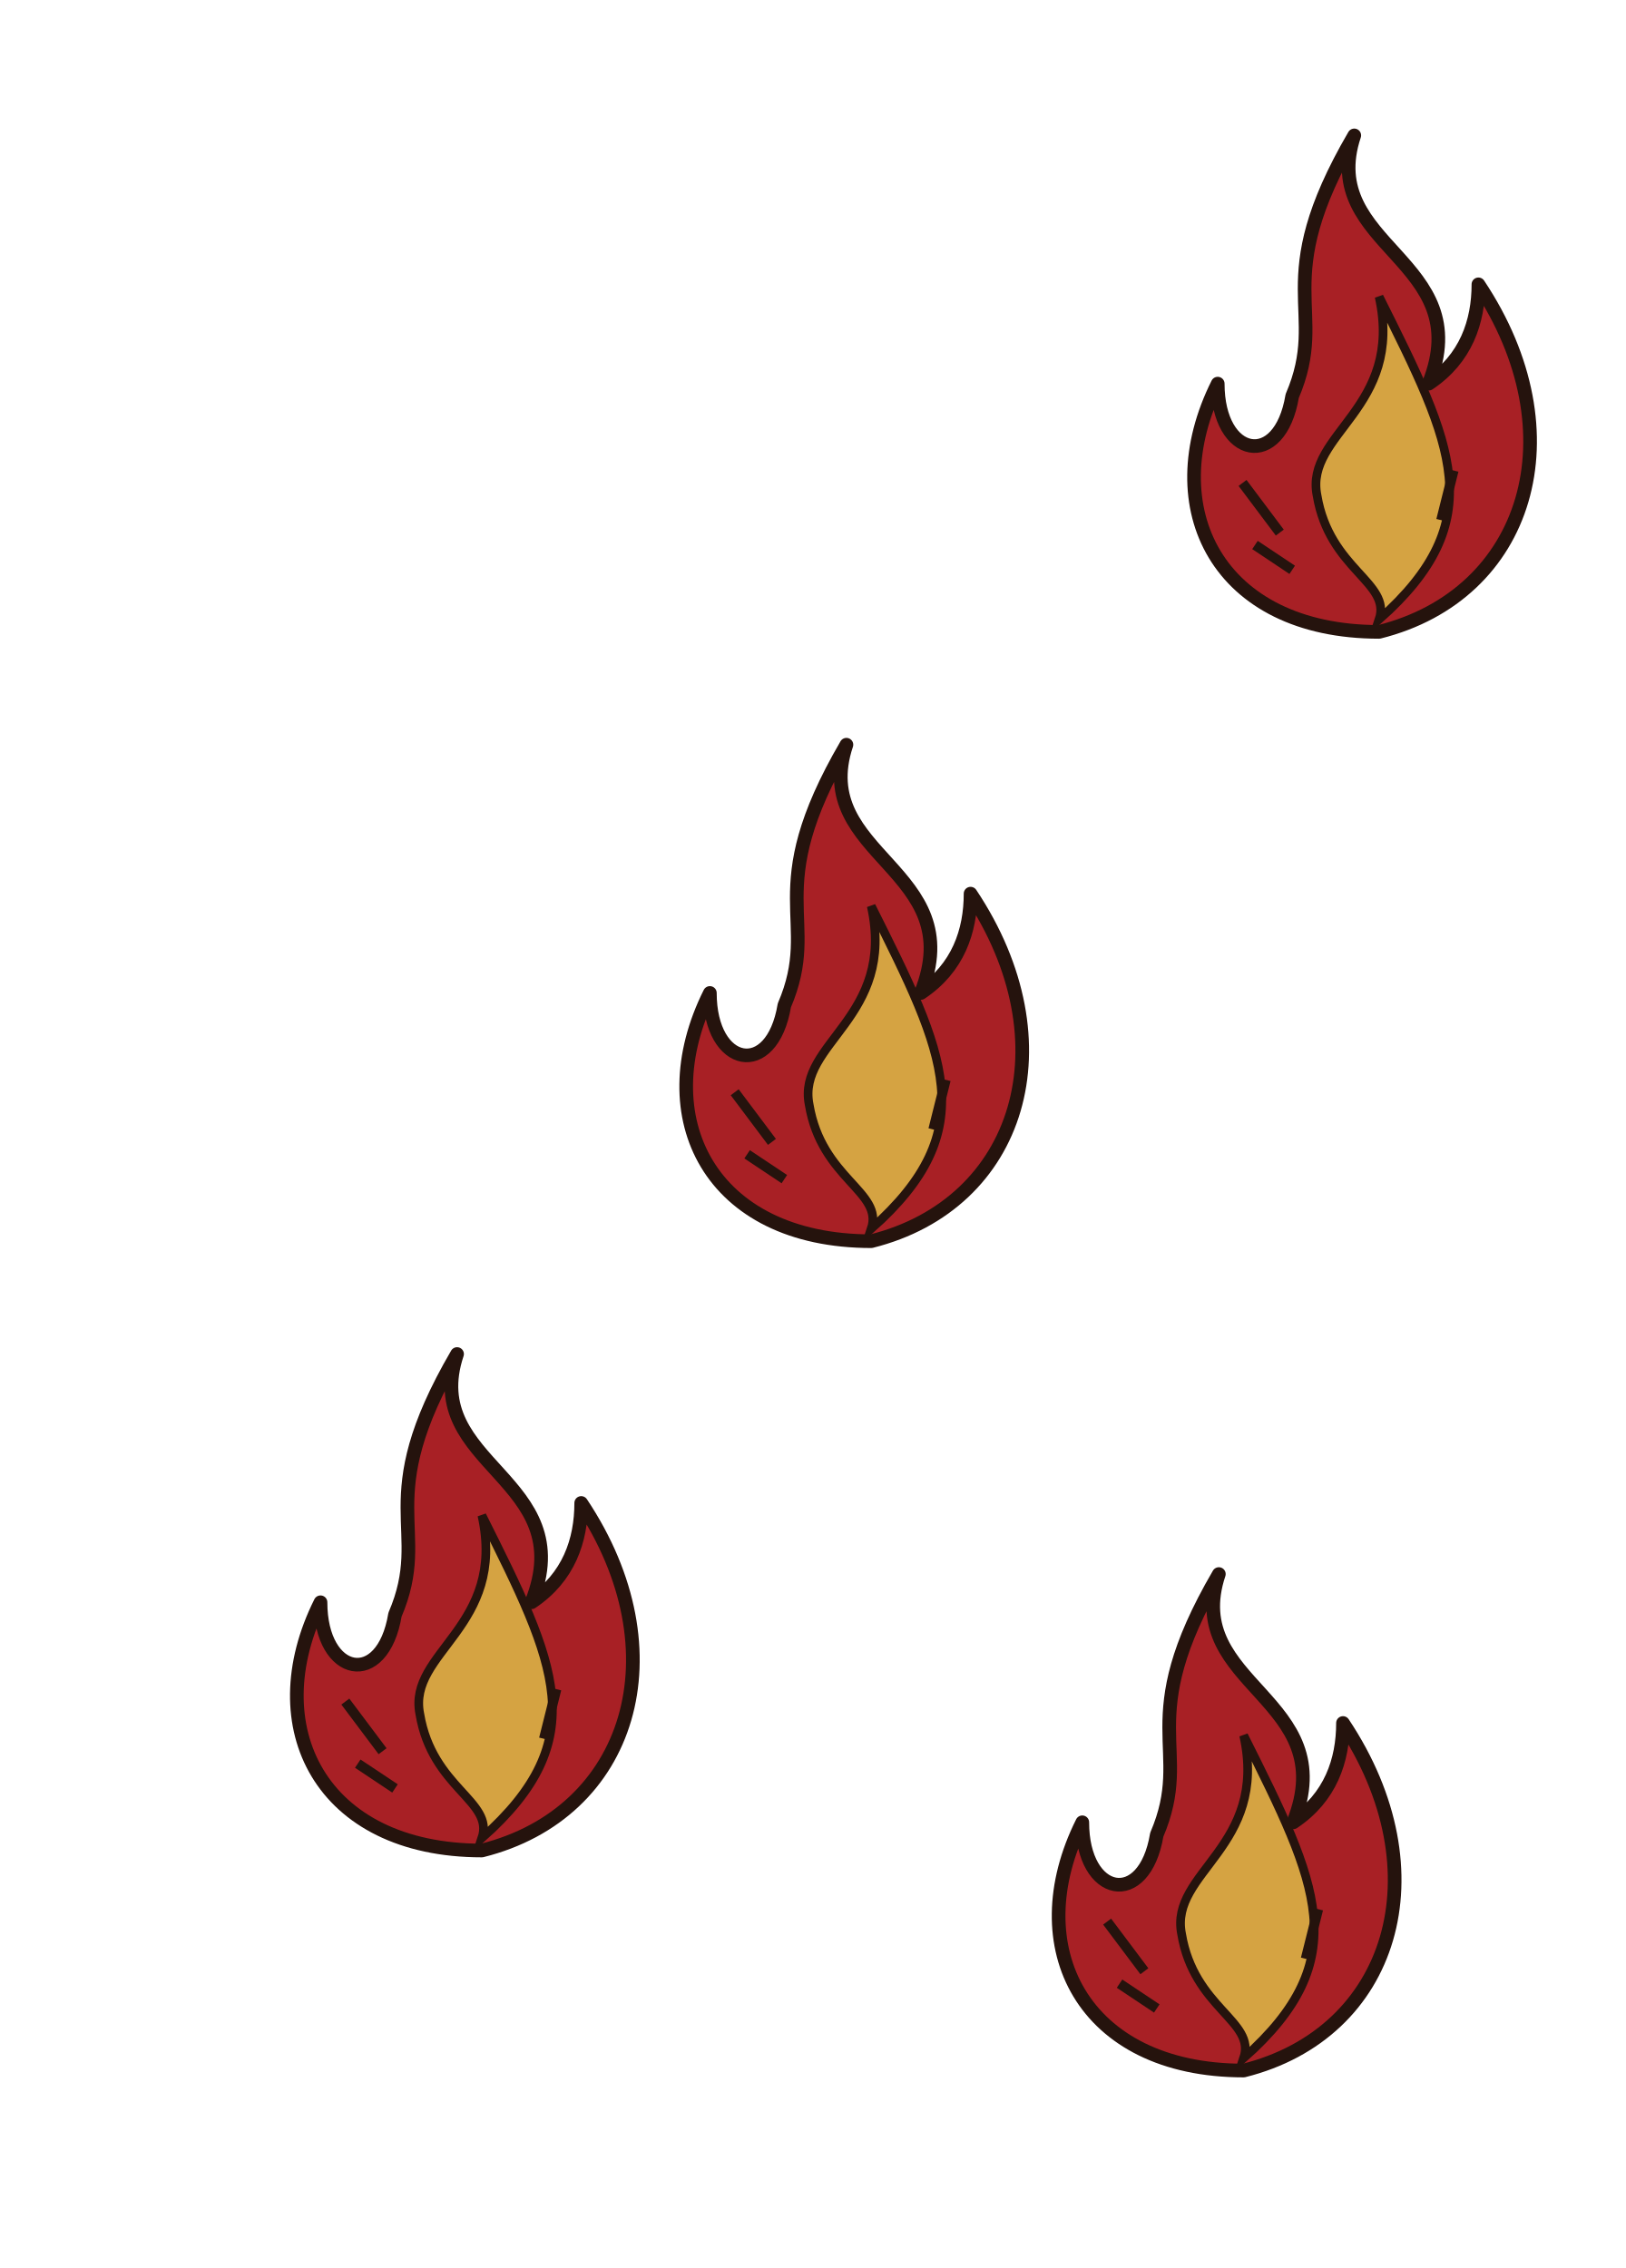
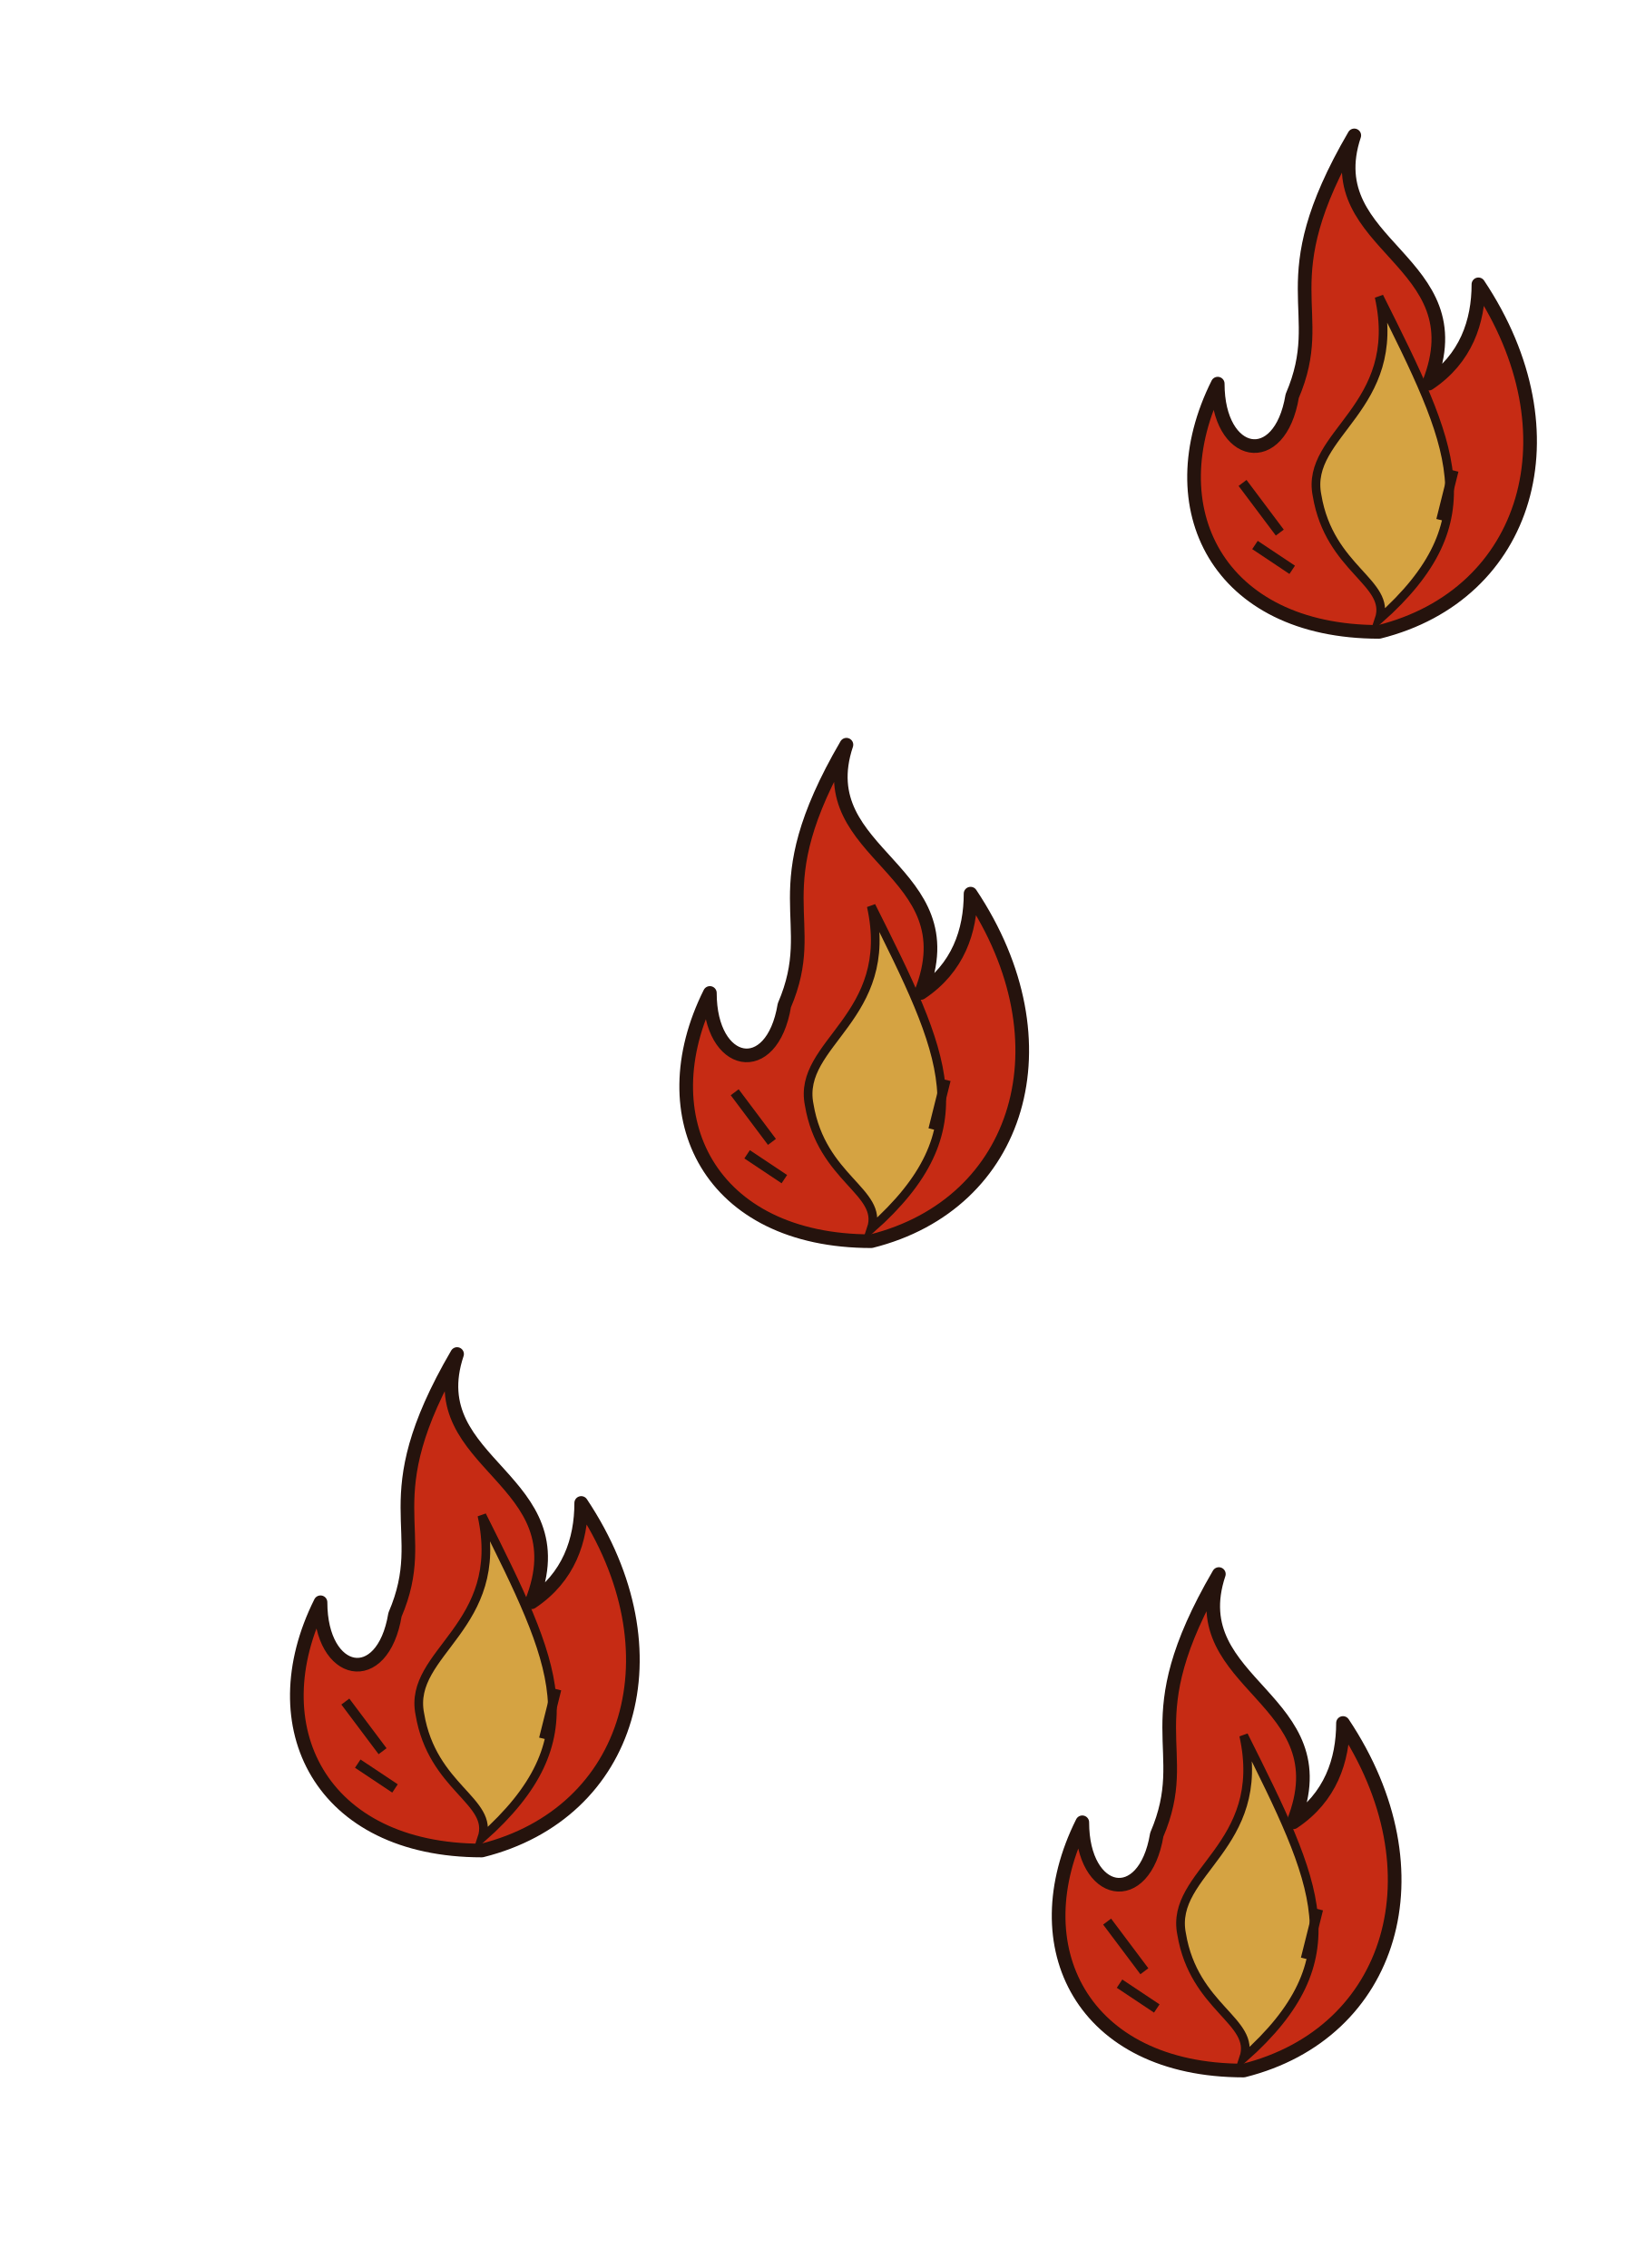
<svg xmlns="http://www.w3.org/2000/svg" width="768" height="1072" viewBox="0 0 96 134">
  <g class="flame" transform="translate(69.000 8.000) scale(0.7333333)">
-     <path d="M15 0C12 9 25 10 21 20C24 18 25 15 25 12C33 24 29 37 17 40C4 40-1 30 4 20C4 26 9 27 10 21C13 14 8 12 15 0Z" fill="#a82025" stroke="#25130d" stroke-width="1.1" stroke-linejoin="round" />
+     <path d="M15 0C12 9 25 10 21 20C24 18 25 15 25 12C33 24 29 37 17 40C4 40-1 30 4 20C4 26 9 27 10 21C13 14 8 12 15 0Z" fill="#c62b14" stroke="#25130d" stroke-width="1.1" stroke-linejoin="round" />
    <path d="M17 13C19 22 11 24 12 29C13 35 18 36 17 39C26 31 23 25 17 13Z" fill="#d5a342" stroke="#25130d" stroke-width=".7" />
    <path d="M6 28L9 32M7 33L10 35M23 27L22 31" fill="none" stroke="#25130d" stroke-width=".8" />
  </g>
  <g class="flame" transform="translate(39.000 44.000) scale(0.7333333)">
-     <path d="M15 0C12 9 25 10 21 20C24 18 25 15 25 12C33 24 29 37 17 40C4 40-1 30 4 20C4 26 9 27 10 21C13 14 8 12 15 0Z" fill="#a82025" stroke="#25130d" stroke-width="1.1" stroke-linejoin="round" />
+     <path d="M15 0C12 9 25 10 21 20C24 18 25 15 25 12C33 24 29 37 17 40C4 40-1 30 4 20C4 26 9 27 10 21C13 14 8 12 15 0Z" fill="#c62b14" stroke="#25130d" stroke-width="1.1" stroke-linejoin="round" />
    <path d="M17 13C19 22 11 24 12 29C13 35 18 36 17 39C26 31 23 25 17 13Z" fill="#d5a342" stroke="#25130d" stroke-width=".7" />
    <path d="M6 28L9 32M7 33L10 35M23 27L22 31" fill="none" stroke="#25130d" stroke-width=".8" />
  </g>
  <g class="flame" transform="translate(16.000 80.000) scale(0.7333333)">
-     <path d="M15 0C12 9 25 10 21 20C24 18 25 15 25 12C33 24 29 37 17 40C4 40-1 30 4 20C4 26 9 27 10 21C13 14 8 12 15 0Z" fill="#a82025" stroke="#25130d" stroke-width="1.1" stroke-linejoin="round" />
+     <path d="M15 0C12 9 25 10 21 20C24 18 25 15 25 12C33 24 29 37 17 40C4 40-1 30 4 20C4 26 9 27 10 21C13 14 8 12 15 0Z" fill="#c62b14" stroke="#25130d" stroke-width="1.1" stroke-linejoin="round" />
    <path d="M17 13C19 22 11 24 12 29C13 35 18 36 17 39C26 31 23 25 17 13Z" fill="#d5a342" stroke="#25130d" stroke-width=".7" />
    <path d="M6 28L9 32M7 33L10 35M23 27L22 31" fill="none" stroke="#25130d" stroke-width=".8" />
  </g>
  <g class="flame" transform="translate(61.000 93.000) scale(0.7333333)">
-     <path d="M15 0C12 9 25 10 21 20C24 18 25 15 25 12C33 24 29 37 17 40C4 40-1 30 4 20C4 26 9 27 10 21C13 14 8 12 15 0Z" fill="#a82025" stroke="#25130d" stroke-width="1.1" stroke-linejoin="round" />
+     <path d="M15 0C12 9 25 10 21 20C24 18 25 15 25 12C33 24 29 37 17 40C4 40-1 30 4 20C4 26 9 27 10 21C13 14 8 12 15 0Z" fill="#c62b14" stroke="#25130d" stroke-width="1.1" stroke-linejoin="round" />
    <path d="M17 13C19 22 11 24 12 29C13 35 18 36 17 39C26 31 23 25 17 13Z" fill="#d5a342" stroke="#25130d" stroke-width=".7" />
    <path d="M6 28L9 32M7 33L10 35M23 27L22 31" fill="none" stroke="#25130d" stroke-width=".8" />
  </g>
</svg>
